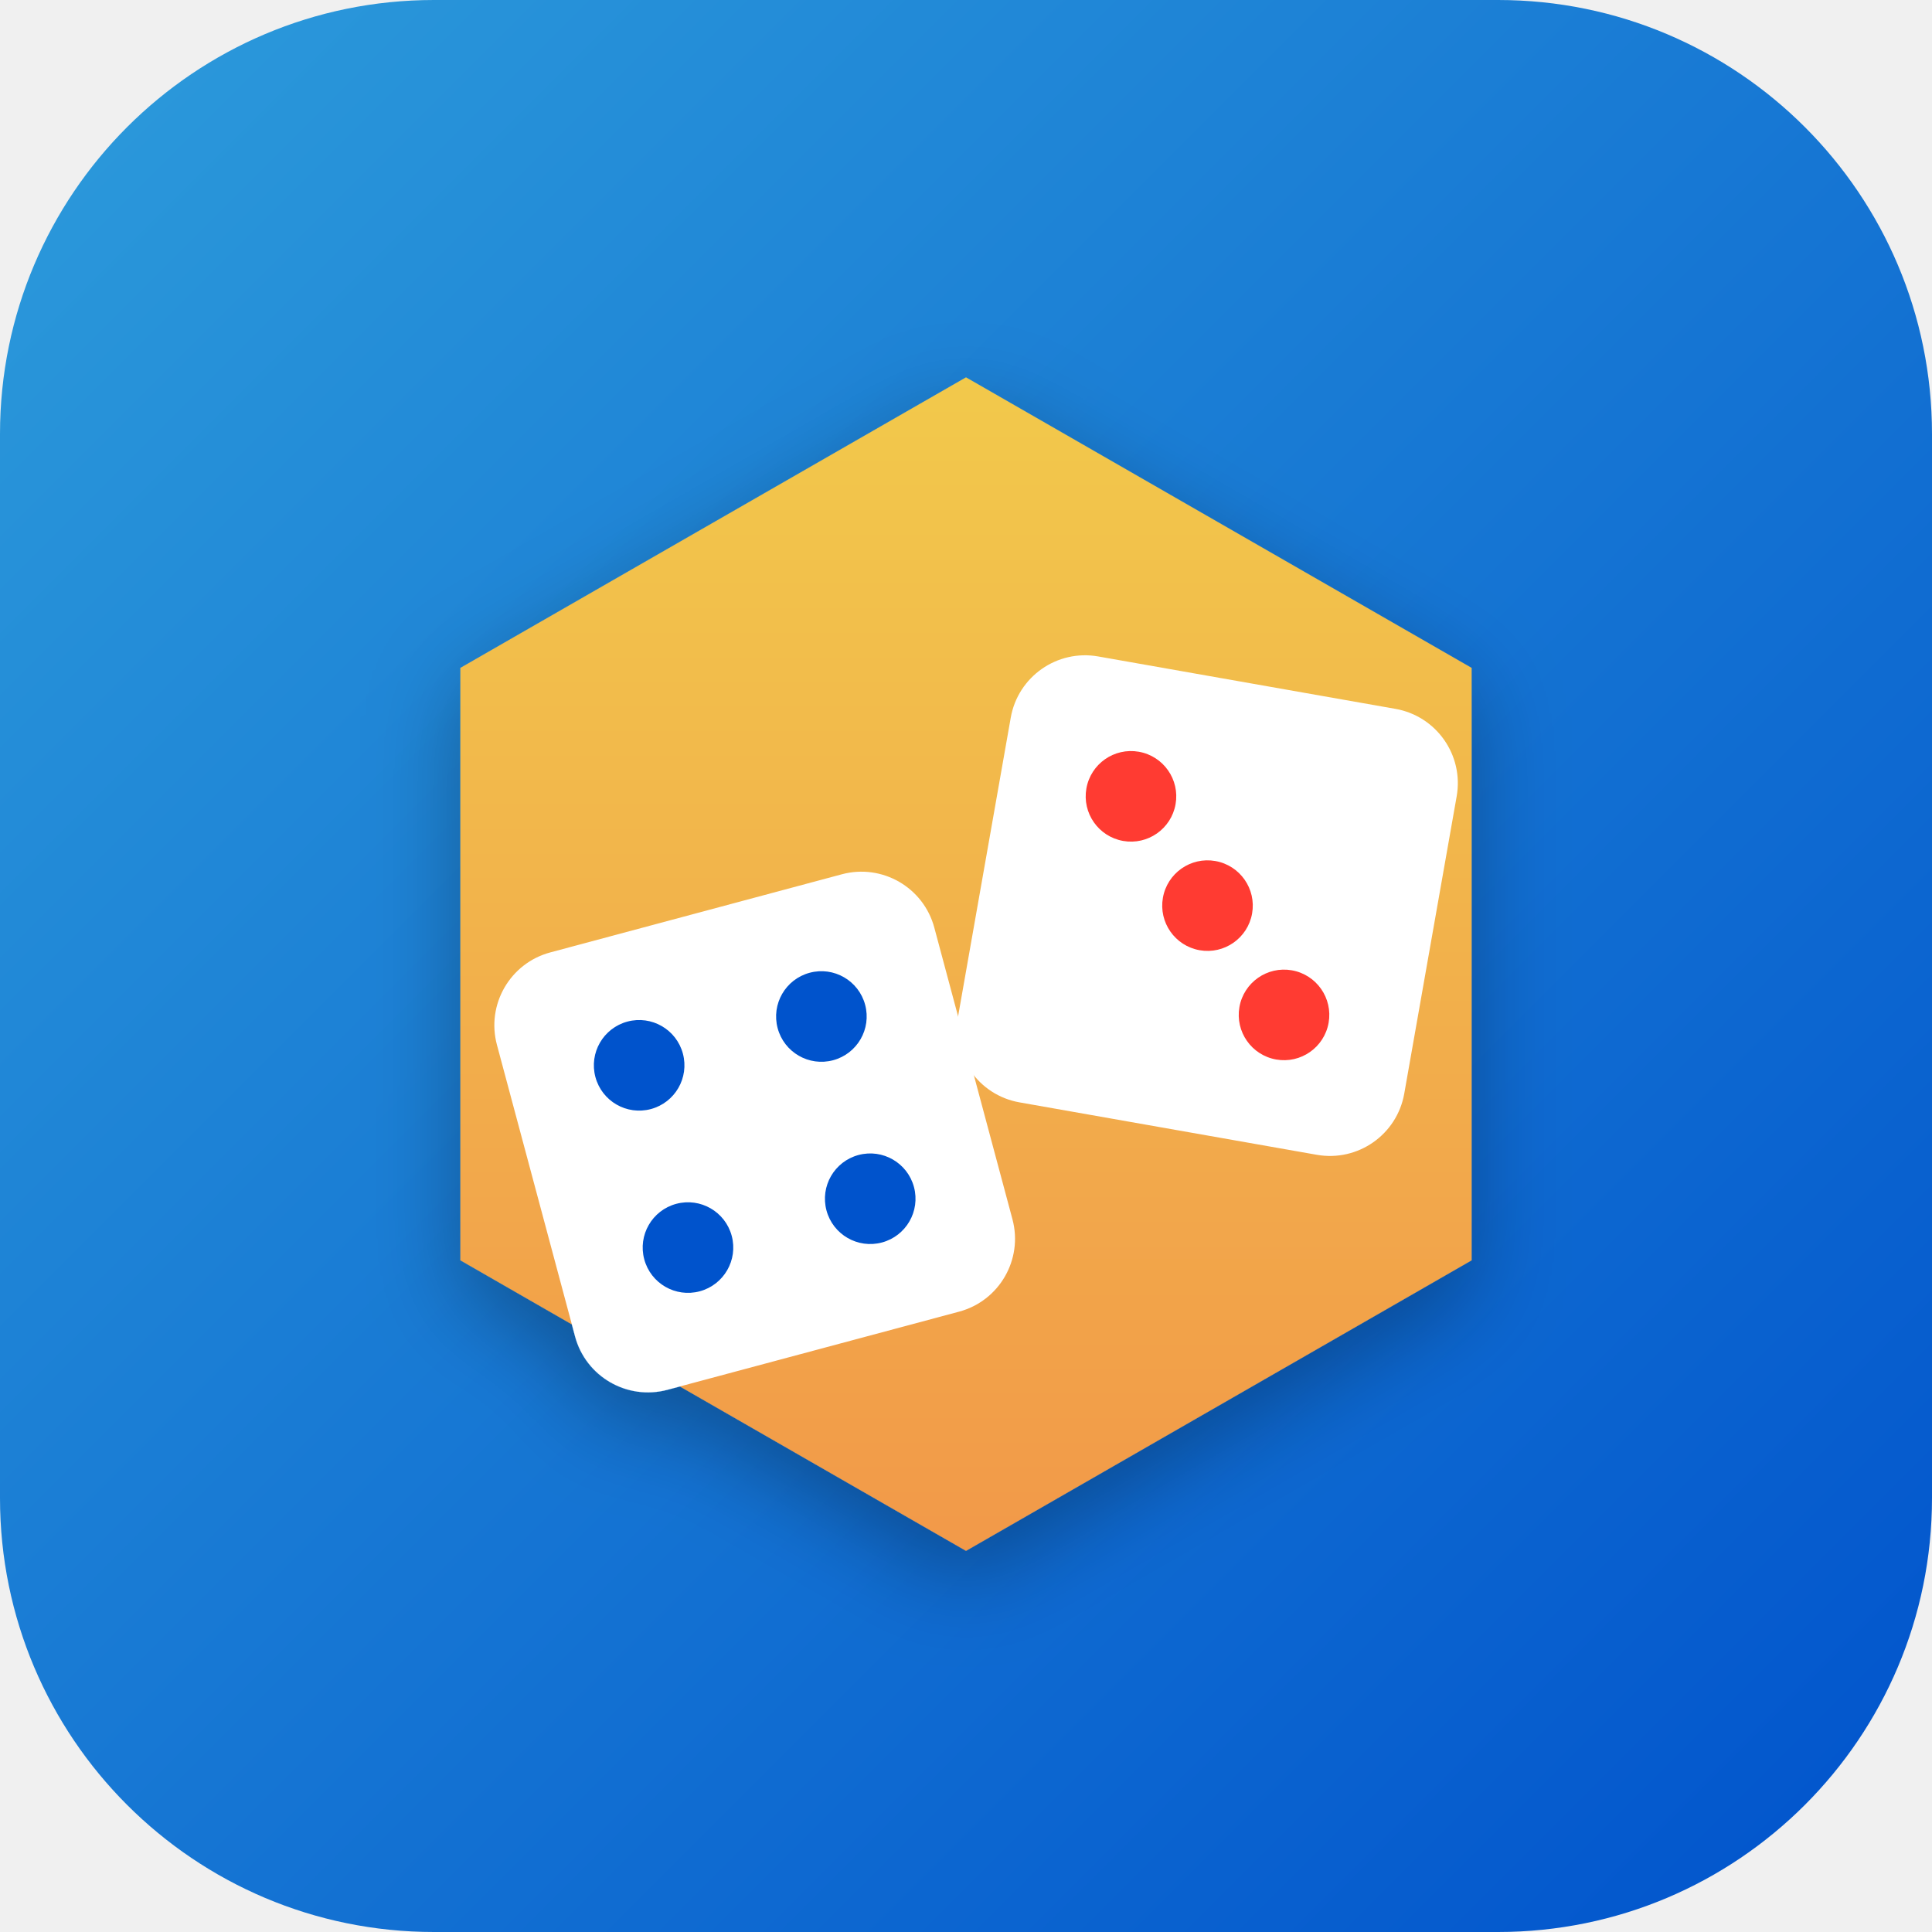
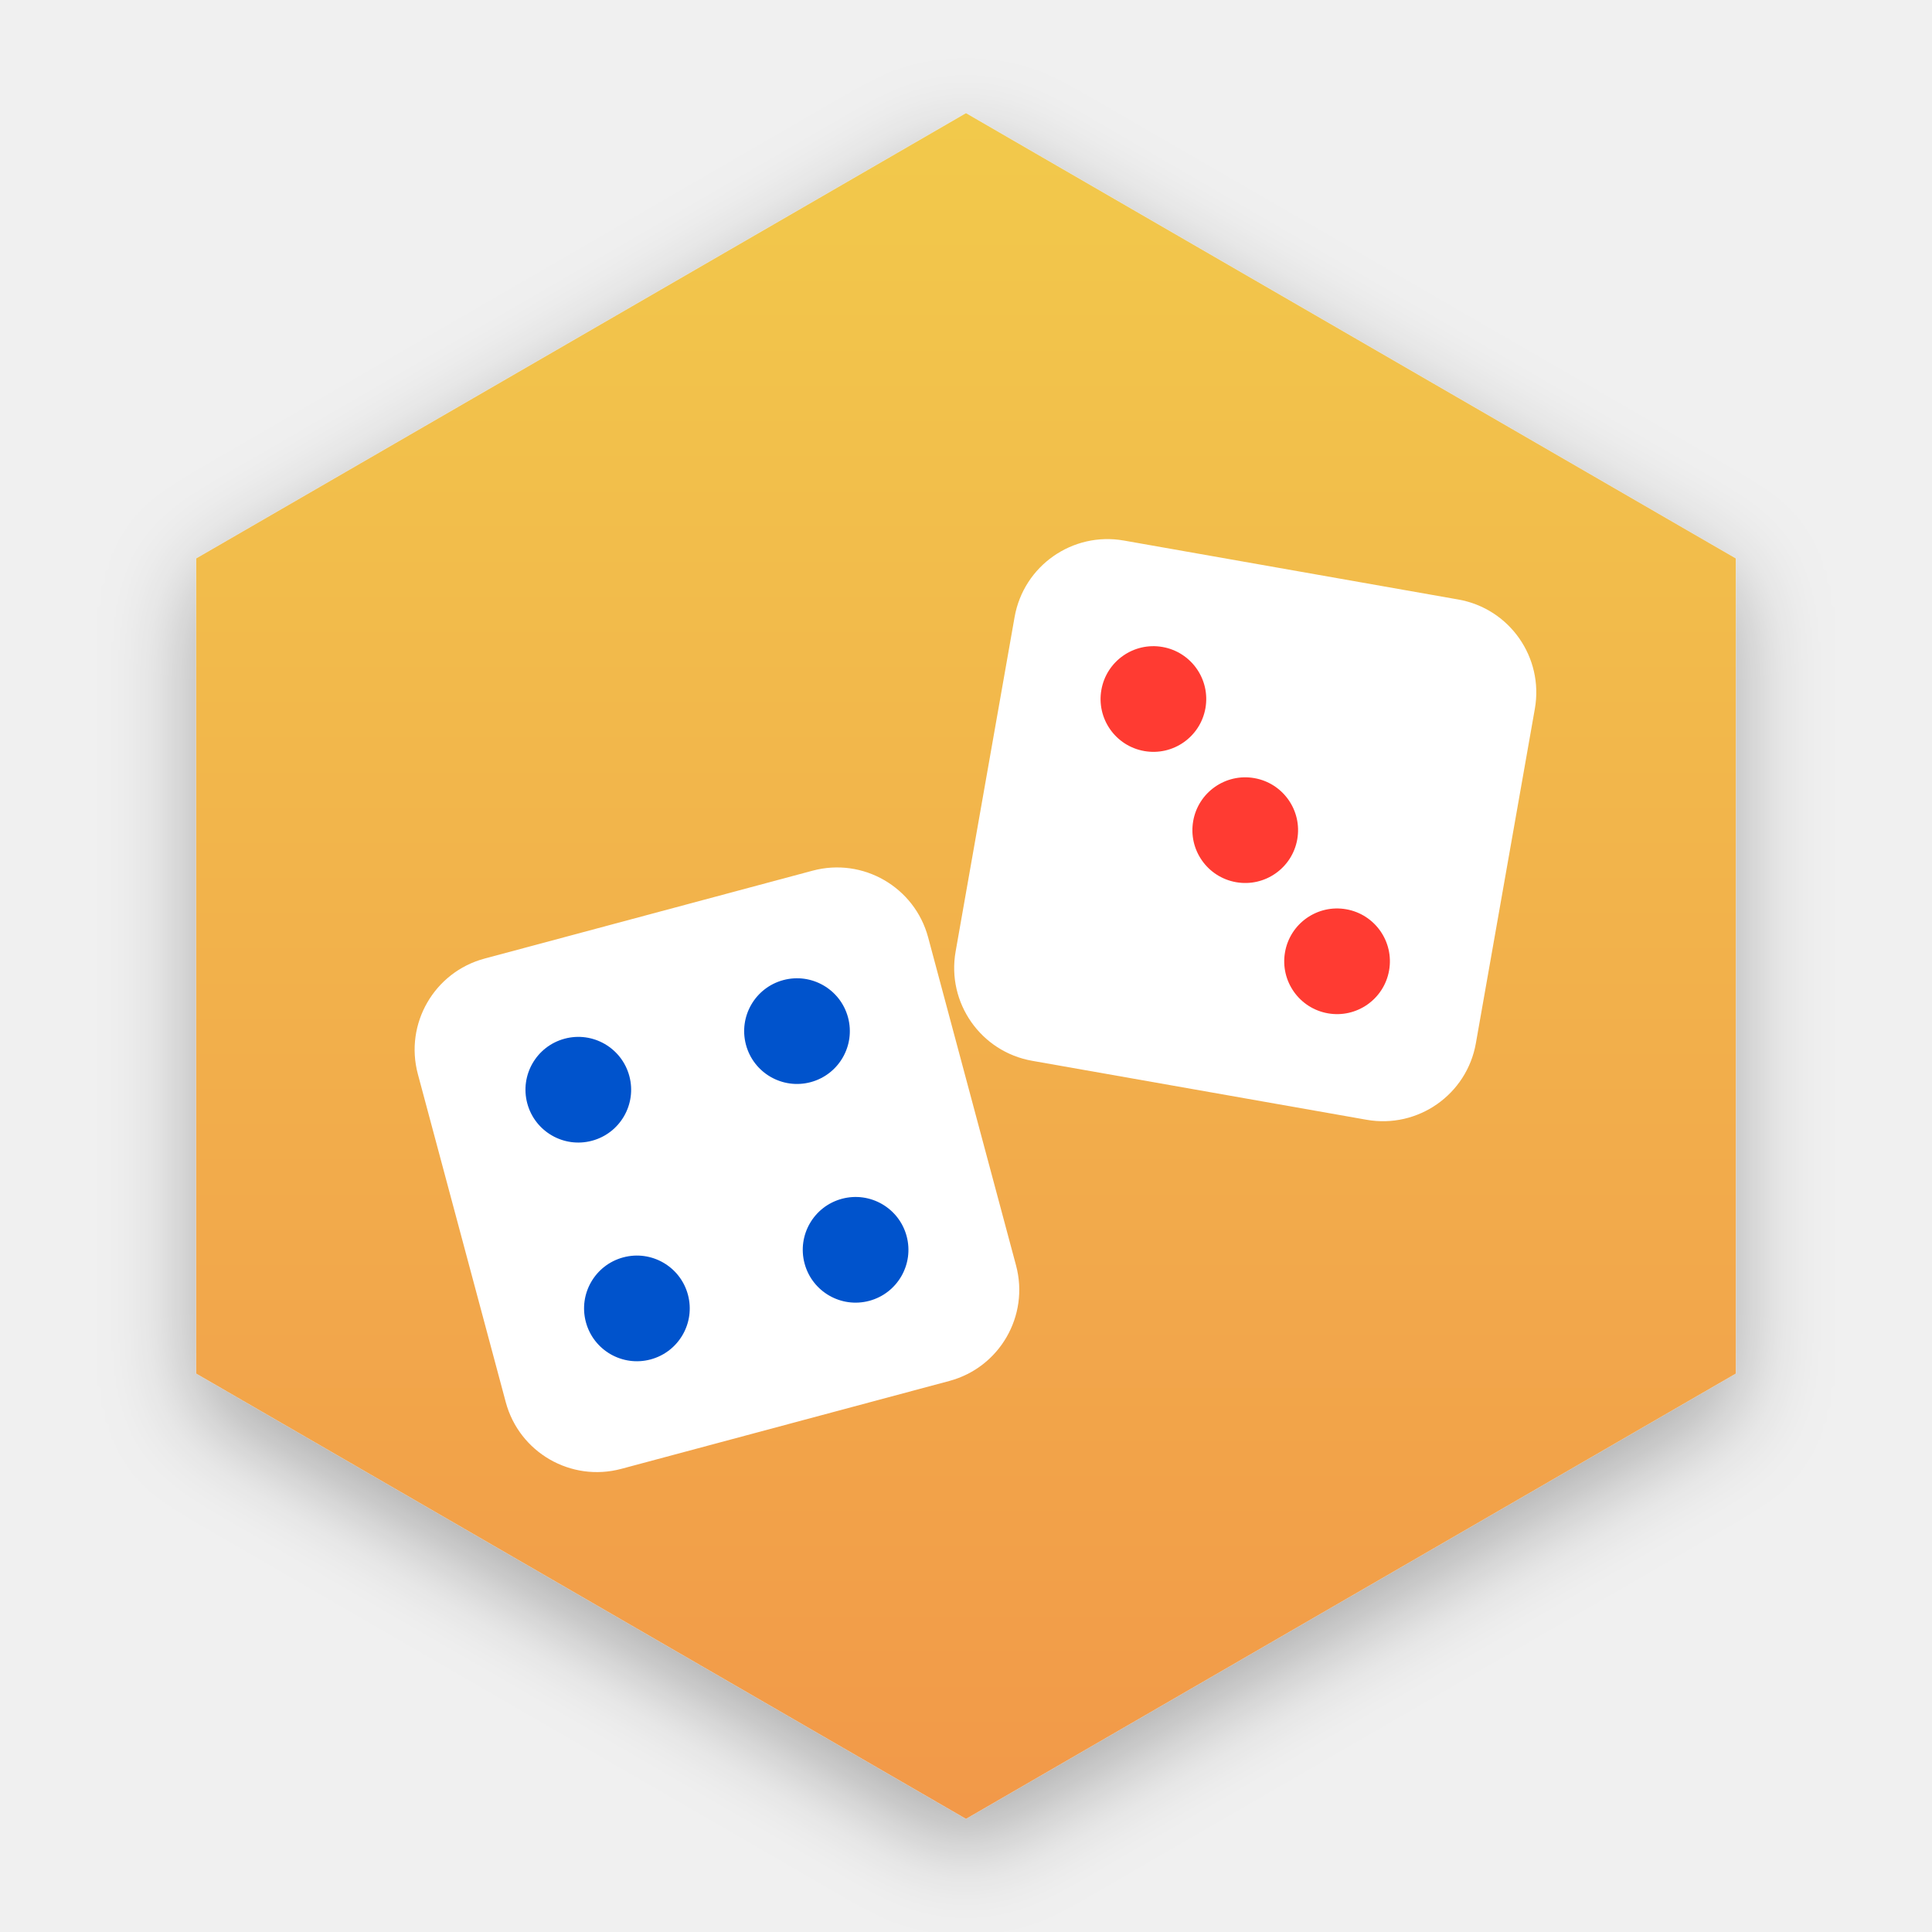
<svg xmlns="http://www.w3.org/2000/svg" viewBox="0 0 512 512">
  <defs>
-     <linearGradient id="bg" x1="0%" y1="0%" x2="100%" y2="100%">
-       <stop offset="0%" stop-color="#2D9CDB" />
-       <stop offset="100%" stop-color="#0052CC" />
-     </linearGradient>
    <linearGradient id="hexGrad" x1="0%" y1="0%" x2="0%" y2="100%">
      <stop offset="0%" stop-color="#F2C94C" />
      <stop offset="100%" stop-color="#F2994A" />
    </linearGradient>
    <filter id="shadow" x="-20%" y="-20%" width="140%" height="140%">
      <feDropShadow dx="0" dy="8" stdDeviation="12" flood-color="#000000" flood-opacity="0.3" />
    </filter>
  </defs>
-   <rect width="512" height="512" rx="115" ry="115" fill="url(#bg)" />
  <g filter="url(#shadow)">
-     <path d="M256 100 L390 177 L390 334 L256 411 L122 334 L122 177 Z" fill="url(#hexGrad)" />
-     <g transform="translate(200, 300) rotate(-15)">
-       <rect x="-60" y="-60" width="120" height="120" rx="20" ry="20" fill="#FFFFFF" />
-       <circle cx="-25" cy="-25" r="12" fill="#0052CC" />
-       <circle cx="25" cy="-25" r="12" fill="#0052CC" />
-       <circle cx="-25" cy="25" r="12" fill="#0052CC" />
-       <circle cx="25" cy="25" r="12" fill="#0052CC" />
+     <path d="M256 30 L460 148 L460 364 L256 482 L52 364 L52 148 Z" fill="url(#hexGrad)" />
+     <g transform="translate(190, 310) rotate(-15)">
+       <rect x="-70" y="-70" width="140" height="140" rx="25" ry="25" fill="#FFFFFF" />
+       <circle cx="-30" cy="-30" r="14" fill="#0052CC" />
+       <circle cx="30" cy="-30" r="14" fill="#0052CC" />
+       <circle cx="-30" cy="30" r="14" fill="#0052CC" />
+       <circle cx="30" cy="30" r="14" fill="#0052CC" />
    </g>
-     <g transform="translate(320, 240) rotate(10)">
-       <rect x="-60" y="-60" width="120" height="120" rx="20" ry="20" fill="#FFFFFF" />
-       <circle cx="-25" cy="-25" r="12" fill="#FF3B30" />
-       <circle cx="0" cy="0" r="12" fill="#FF3B30" />
-       <circle cx="25" cy="25" r="12" fill="#FF3B30" />
+     <g transform="translate(330, 220) rotate(10)">
+       <rect x="-70" y="-70" width="140" height="140" rx="25" ry="25" fill="#FFFFFF" />
+       <circle cx="-30" cy="-30" r="14" fill="#FF3B30" />
+       <circle cx="0" cy="0" r="14" fill="#FF3B30" />
+       <circle cx="30" cy="30" r="14" fill="#FF3B30" />
    </g>
  </g>
</svg>
